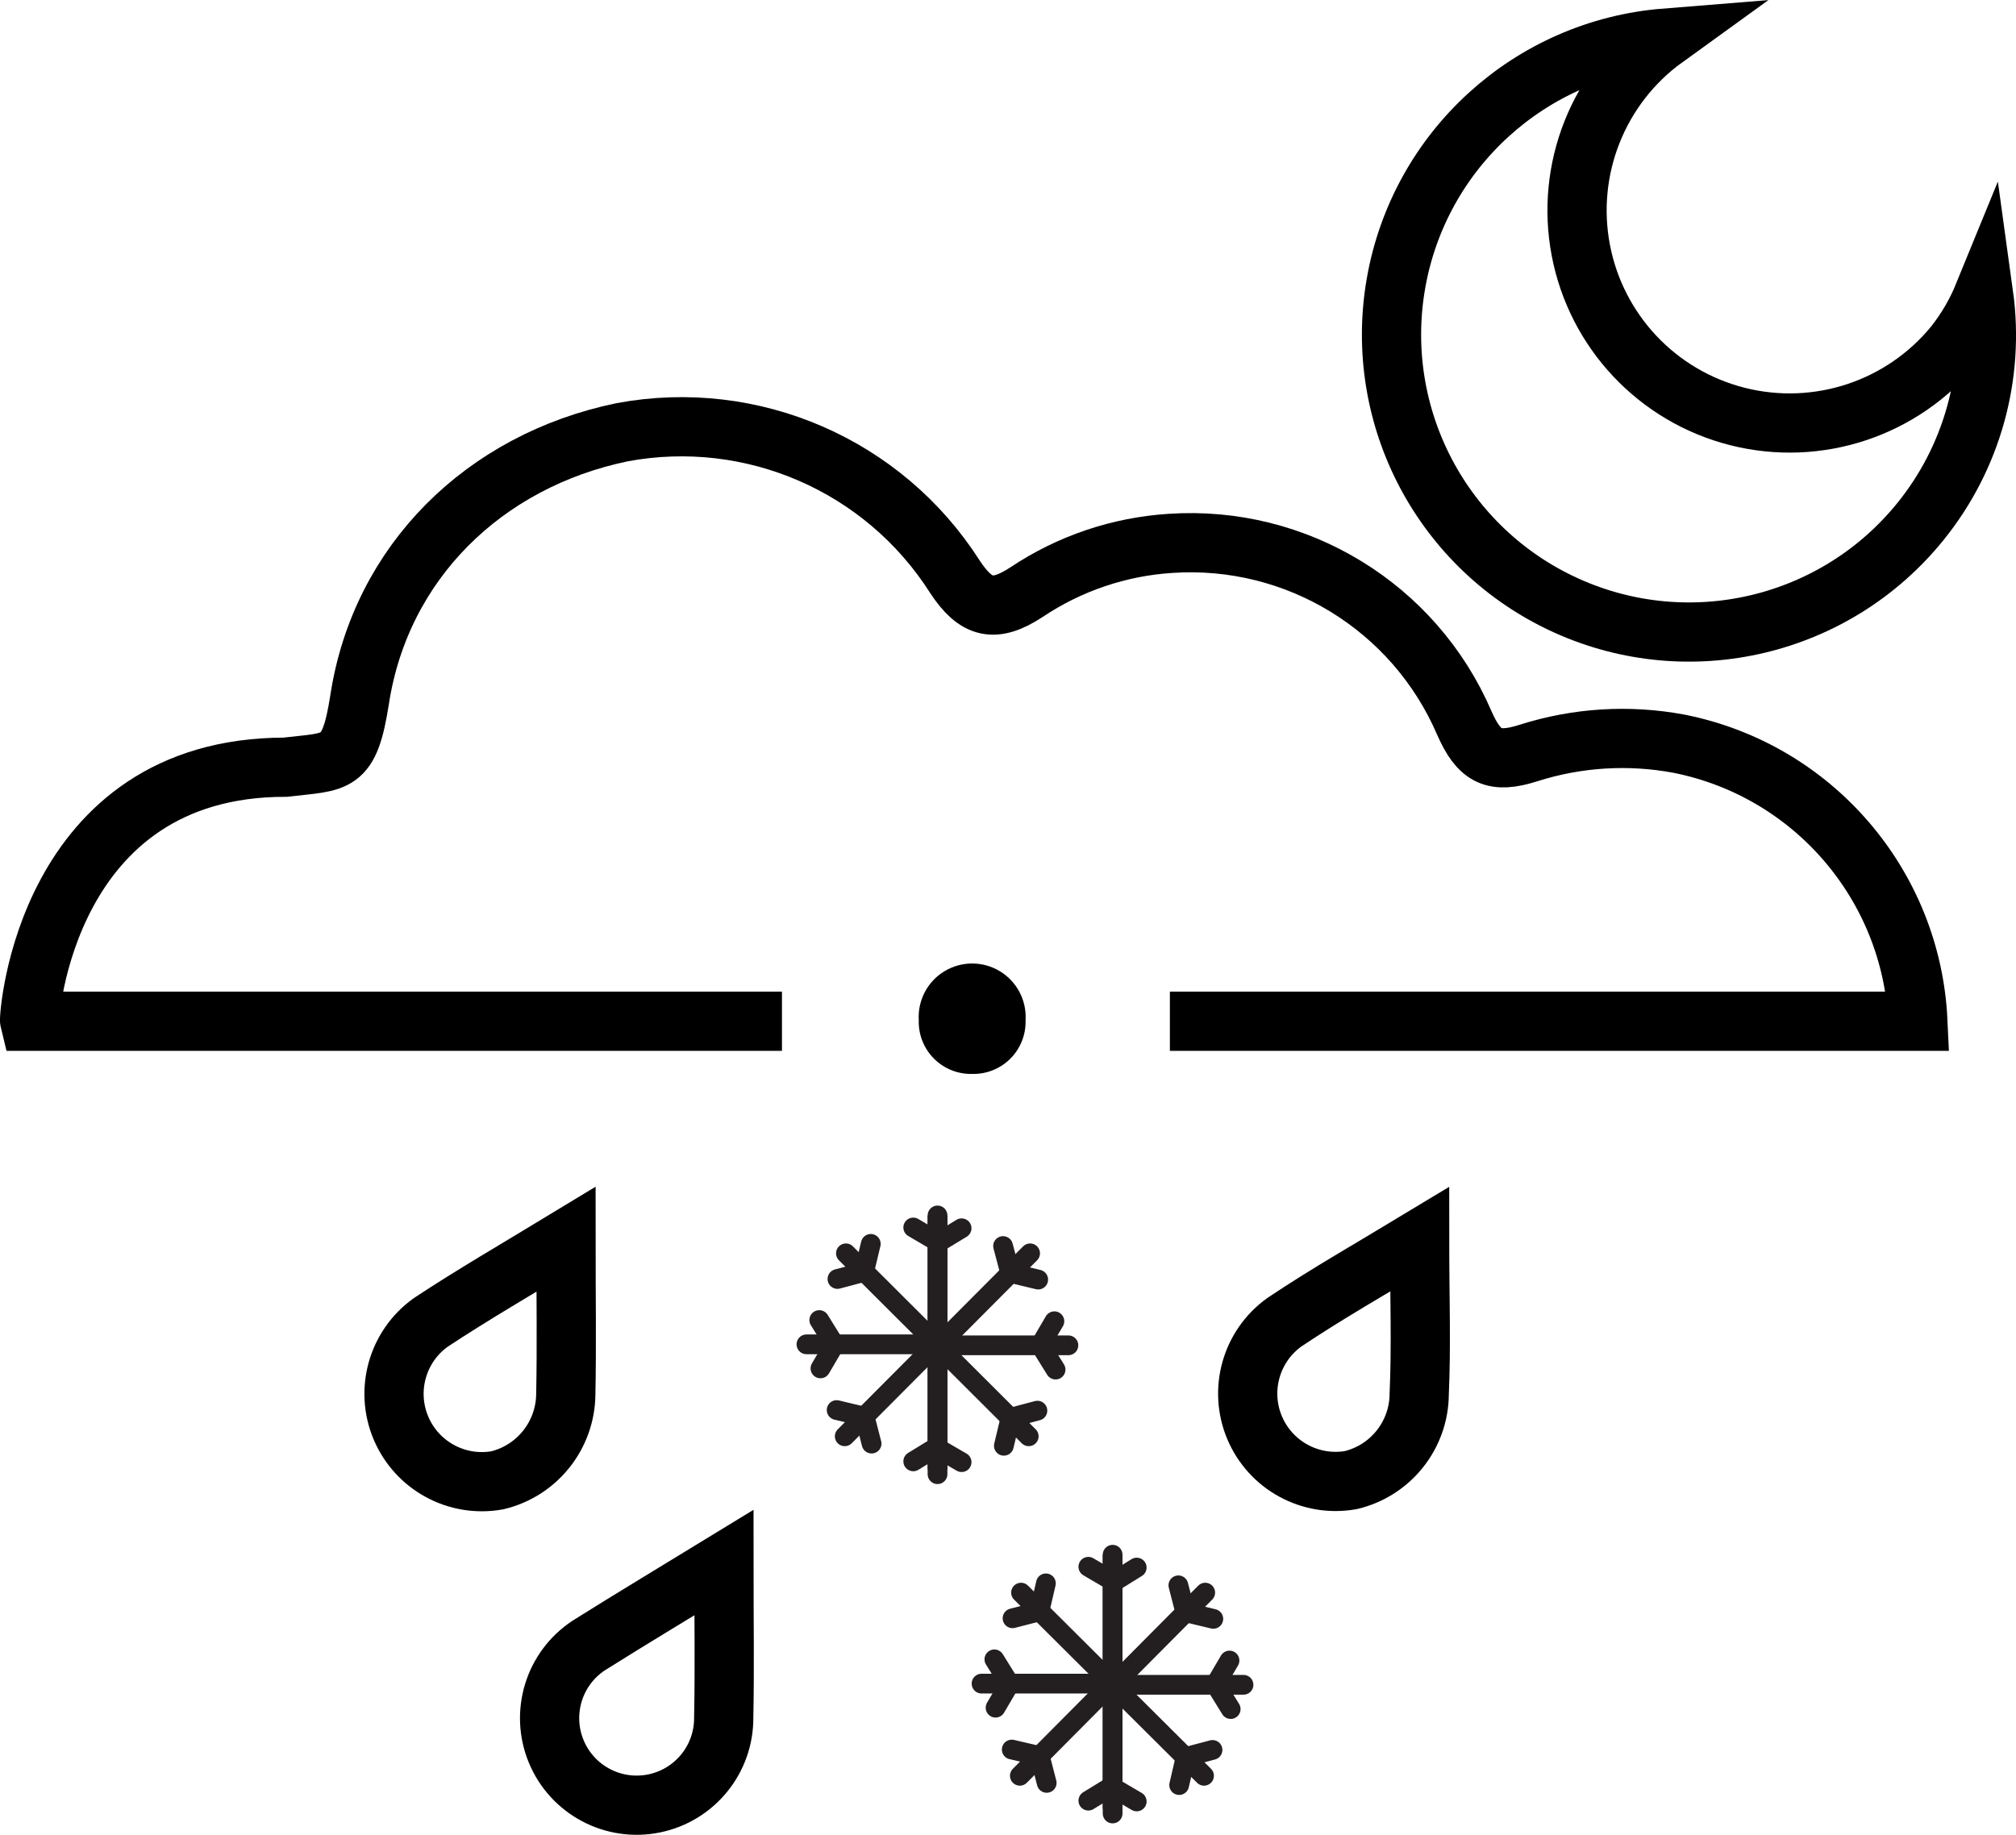
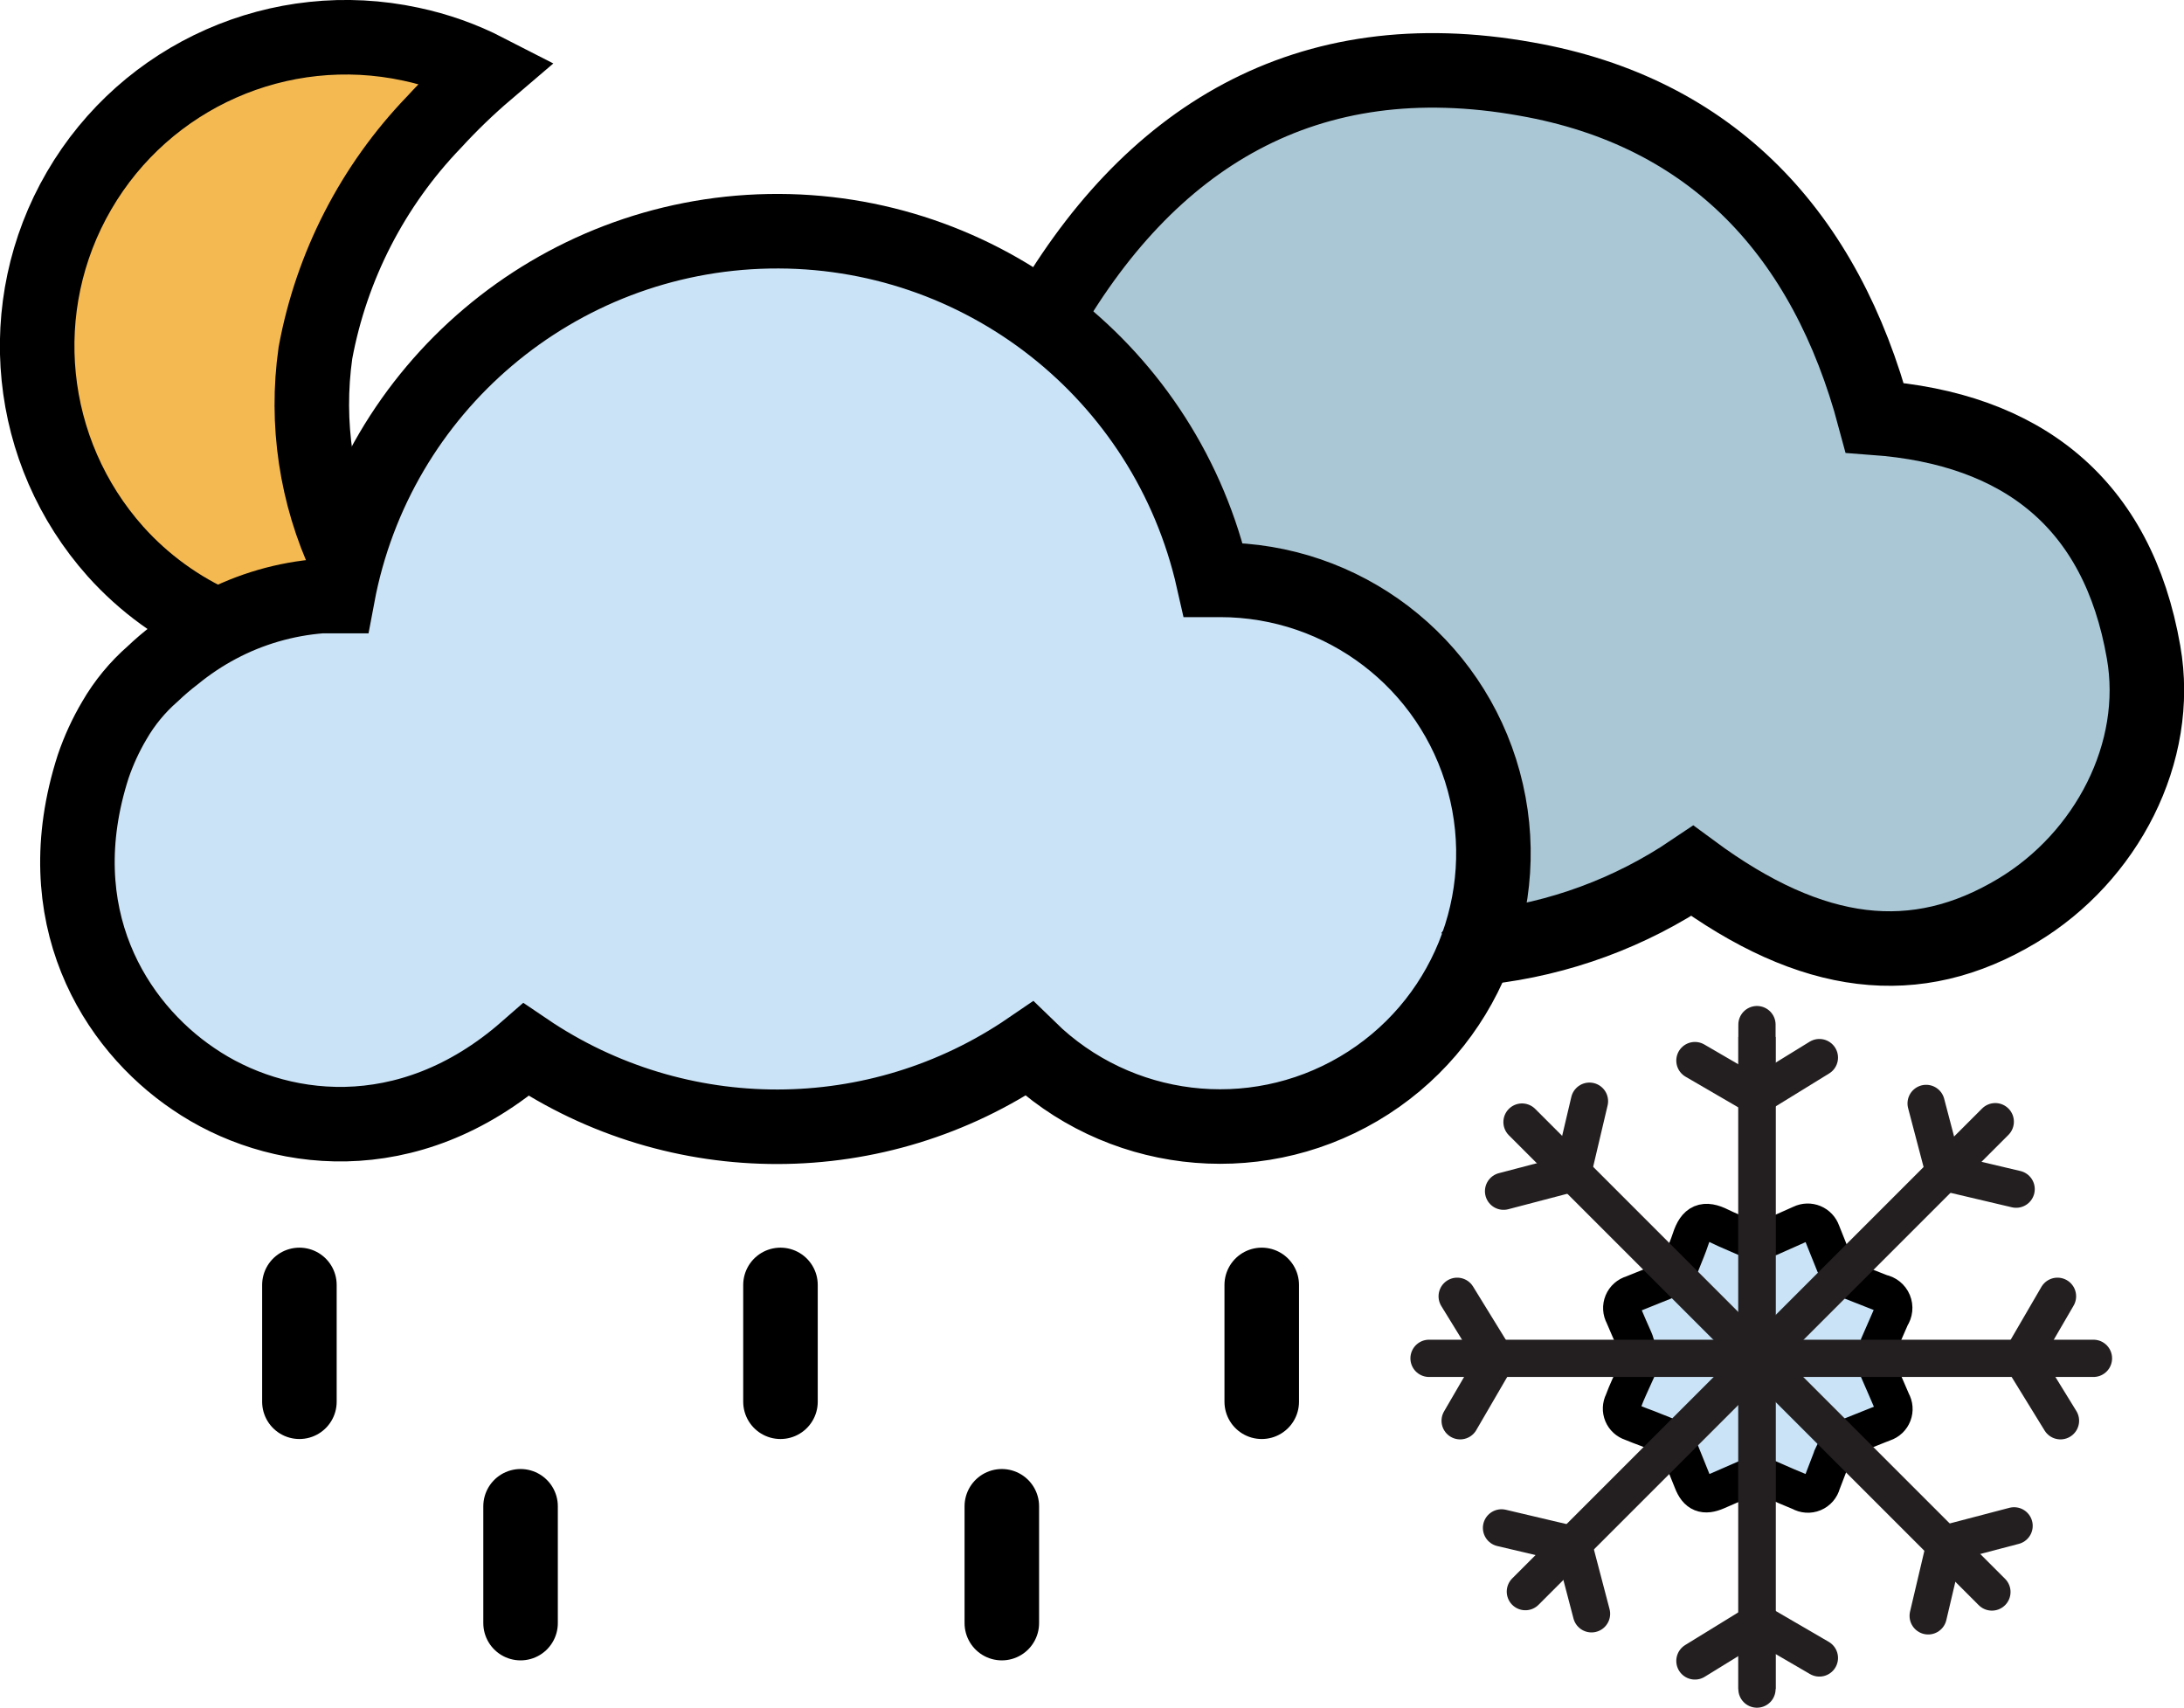
- <svg xmlns="http://www.w3.org/2000/svg" viewBox="0 0 102.12 92.94">
+ <svg xmlns="http://www.w3.org/2000/svg" viewBox="0 0 117.22 91.65">
  <defs>
-     <style>.cls-1,.cls-2,.cls-3{fill:none;stroke-miterlimit:10;}.cls-1,.cls-2{stroke:#231f20;}.cls-1{stroke-linecap:round;}.cls-3{stroke:#000;stroke-width:3px;}</style>
+     <style>.cls-1{fill:#cae3f6;}.cls-2{fill:#f5b952;}.cls-3{fill:#aac7d5;}.cls-4,.cls-5,.cls-6,.cls-7,.cls-8{fill:none;stroke-miterlimit:10;}.cls-4,.cls-5,.cls-6{stroke:#000;}.cls-4,.cls-5{stroke-width:4px;}.cls-5,.cls-8{stroke-linecap:round;}.cls-6,.cls-7,.cls-8{stroke-width:2px;}.cls-7,.cls-8{stroke:#231f20;}</style>
  </defs>
  <g id="Layer_2" data-name="Layer 2">
    <g id="Layer_1-2" data-name="Layer 1">
-       <line class="cls-1" x1="47.46" y1="62.99" x2="48.71" y2="62.23" />
-       <line class="cls-1" x1="48.71" y1="74.08" x2="47.49" y2="73.37" />
-       <line class="cls-1" x1="47.49" y1="68.16" x2="52.11" y2="72.77" />
-       <polyline class="cls-1" points="52.55 71.47 51.19 71.83 50.85 73.25" />
-       <line class="cls-1" x1="52.18" y1="63.5" x2="47.47" y2="68.23" />
-       <polyline class="cls-1" points="50.81 63.13 51.17 64.49 52.59 64.83" />
-       <line class="cls-1" x1="54.12" y1="68.16" x2="47.49" y2="68.16" />
-       <polyline class="cls-1" points="53.41 66.94 52.7 68.15 53.47 69.39" />
-       <line class="cls-2" x1="47.49" y1="74.45" x2="47.49" y2="61.58" />
-       <line class="cls-1" x1="47.49" y1="74.69" x2="47.49" y2="61.58" />
-       <line class="cls-1" x1="47.5" y1="73.28" x2="46.26" y2="74.04" />
-       <line class="cls-1" x1="46.26" y1="62.19" x2="47.47" y2="62.9" />
-       <line class="cls-1" x1="47.47" y1="68.11" x2="42.85" y2="63.5" />
-       <polyline class="cls-1" points="42.42 64.8 43.77 64.44 44.11 63.02" />
-       <line class="cls-1" x1="42.79" y1="72.77" x2="47.5" y2="68.04" />
-       <polyline class="cls-1" points="44.15 73.14 43.8 71.78 42.38 71.44" />
-       <line class="cls-1" x1="40.85" y1="68.11" x2="47.47" y2="68.11" />
-       <polyline class="cls-1" points="41.56 69.33 42.27 68.12 41.5 66.88" />
-       <line class="cls-1" x1="56.34" y1="80.19" x2="57.58" y2="79.42" />
-       <line class="cls-1" x1="57.58" y1="91.27" x2="56.37" y2="90.56" />
-       <line class="cls-1" x1="56.36" y1="85.36" x2="60.99" y2="89.97" />
-       <polyline class="cls-1" points="61.42 88.66 60.06 89.02 59.73 90.44" />
-       <line class="cls-1" x1="61.05" y1="80.69" x2="56.34" y2="85.43" />
-       <polyline class="cls-1" points="59.69 80.32 60.04 81.68 61.46 82.02" />
-       <line class="cls-1" x1="62.99" y1="85.36" x2="56.36" y2="85.36" />
-       <polyline class="cls-1" points="62.28 84.13 61.57 85.34 62.34 86.59" />
-       <line class="cls-2" x1="56.36" y1="91.64" x2="56.36" y2="78.77" />
-       <line class="cls-1" x1="56.36" y1="91.88" x2="56.36" y2="78.77" />
-       <line class="cls-1" x1="56.37" y1="90.47" x2="55.13" y2="91.23" />
-       <line class="cls-1" x1="55.13" y1="79.38" x2="56.34" y2="80.09" />
-       <line class="cls-1" x1="56.35" y1="85.3" x2="51.72" y2="80.69" />
-       <polyline class="cls-1" points="51.29 81.99 52.65 81.64 52.98 80.22" />
-       <line class="cls-1" x1="51.66" y1="89.97" x2="56.37" y2="85.23" />
-       <polyline class="cls-1" points="53.02 90.33 52.67 88.97 51.25 88.64" />
-       <line class="cls-1" x1="49.72" y1="85.3" x2="56.35" y2="85.3" />
-       <polyline class="cls-1" points="50.43 86.52 51.14 85.31 50.37 84.07" />
-       <path class="cls-3" d="M28.67,62.79C26.2,64.29,24,65.56,21.82,67a4.45,4.45,0,0,0,3.37,8,4.53,4.53,0,0,0,3.47-4.36C28.71,68.15,28.67,65.68,28.67,62.79Z" />
-       <path class="cls-3" d="M71.91,62.79c-2.48,1.5-4.72,2.77-6.85,4.2a4.45,4.45,0,0,0,3.36,8,4.51,4.51,0,0,0,3.47-4.36C72,68.15,71.91,65.68,71.91,62.79Z" />
-       <path class="cls-3" d="M36.67,79.17C34.2,80.68,32,82,29.82,83.37A4.41,4.41,0,1,0,36.66,87C36.71,84.54,36.67,82.06,36.67,79.17Z" />
-       <path class="cls-3" d="M59.26,51.74H97.15a15.05,15.05,0,0,0-12.1-14.06,15.63,15.63,0,0,0-7.62.47c-1.76.56-2.5.2-3.26-1.53a15.1,15.1,0,0,0-14.88-9.09A14.81,14.81,0,0,0,52,30c-1.62,1.06-2.55.86-3.63-.78A16.42,16.42,0,0,0,31.51,21.9c-7,1.45-12.22,6.6-13.29,13.52-.53,3.41-1.13,3.14-3.77,3.45-12.16,0-13,12.67-12.95,12.87H39.61" />
-       <path d="M49.24,54.41a2.64,2.64,0,0,1-2.7-2.72,2.71,2.71,0,1,1,5.41,0A2.64,2.64,0,0,1,49.24,54.41Z" />
-       <path class="cls-3" d="M99,17.47h0A10.77,10.77,0,1,1,84.35,1.93,15.07,15.07,0,1,0,97.29,26.41h0a15,15,0,0,0,3.19-11.48A10.56,10.56,0,0,1,99,17.47Z" />
+       <path class="cls-1" d="M101.55,75.11c-.21-.51-.44-1-.67-1.55V72l.62-1.43a.81.81,0,0,0-.53-1.26c-.47-.19-.94-.38-1.45-.57L98.4,67.6,97.76,66a.79.79,0,0,0-1.09-.44c-.28.11-.55.24-.83.36l-.72.32H93.54c-.42-.18-.82-.33-1.2-.52-.87-.44-1.31-.23-1.6.65-.13.41-.3.8-.47,1.23l-1.12,1.12-1.54.61a.79.79,0,0,0-.47,1.14c.18.43.38.87.57,1.3,0,.07.05.14.08.22l0,1.58c-.24.54-.47,1-.68,1.57a.77.77,0,0,0,.45,1.08l.85.33.78.31,1.06,1.08.58,1.45c.26.66.64.82,1.31.53l1.4-.61h1.56l.8.34.74.32a.79.79,0,0,0,1.15-.48l.51-1.33.1-.23,1.09-1.09,1.3-.51.31-.13A.77.77,0,0,0,101.55,75.11Z" />
+       <path class="cls-2" d="M18.58,30.42a19.63,19.63,0,0,1-1.65-11.06A24.25,24.25,0,0,1,23.29,7a33.66,33.66,0,0,1,2.84-2.74,16.28,16.28,0,0,0-4.08-1.45A16.57,16.57,0,0,0,6.2,30.05a16.23,16.23,0,0,0,5.51,4.05" />
+       <path class="cls-3" d="M78.5,51.76a1.23,1.23,0,0,1,.77-.46,25.05,25.05,0,0,0,11.14-4.11c6.44,4.75,12,5.41,17.45,2.13,4.78-2.85,7.7-8.49,6.76-13.84-1.38-8-6.52-12-14.43-12.58C97.55,13.06,91.52,6.48,81.48,4.69c-11.75-2.1-20.3,3.05-26,13.23" />
+       <path class="cls-1" d="M65.05,31.57l-.35,0a24,24,0,0,0-47,.87c-.29,0-.58,0-.87,0a14,14,0,0,0-5.53,1.59,14.44,14.44,0,0,0-2.36,1.57,14.21,14.21,0,0,0-1.17,1.05A10.26,10.26,0,0,0,5.7,39.2a13.49,13.49,0,0,0-1.13,2.4C2,49.55,5.73,55.51,10,58.36s11.5,4,17.85-1.57a24,24,0,0,0,27,0A14.67,14.67,0,1,0,65.05,31.57Z" />
+       <path class="cls-4" d="M18.58,30a19.63,19.63,0,0,1-1.65-11.06A24.21,24.21,0,0,1,23.29,6.56a32.14,32.14,0,0,1,2.84-2.74,16.28,16.28,0,0,0-4.08-1.45A16.57,16.57,0,0,0,6.2,29.6a16.23,16.23,0,0,0,5.51,4" />
+       <path class="cls-4" d="M78.93,51.31a1.29,1.29,0,0,1,.77-.47,24.84,24.84,0,0,0,11.13-4.1c6.44,4.75,12,5.41,17.45,2.13C113.06,46,116,40.38,115.05,35c-1.39-8-6.53-12-14.43-12.58C98,12.61,91.94,6,81.9,4.24c-11.74-2.1-20.29,3.05-26,13.23" />
+       <path class="cls-4" d="M65.48,31.12l-.36,0a24,24,0,0,0-47,.87l-.87,0a14.06,14.06,0,0,0-5.52,1.6,14.44,14.44,0,0,0-2.36,1.57,14.06,14.06,0,0,0-1.17,1,9.89,9.89,0,0,0-2.06,2.5A13.24,13.24,0,0,0,5,41.14c-2.57,8,1.16,13.91,5.38,16.76,4.38,3,11.5,4,17.86-1.56a24,24,0,0,0,27-.05A14.67,14.67,0,1,0,65.48,31.12Z" />
+       <line class="cls-5" x1="67.72" y1="68.96" x2="67.72" y2="75.23" />
+       <line class="cls-5" x1="41.89" y1="68.96" x2="41.89" y2="75.23" />
+       <line class="cls-5" x1="16.07" y1="68.96" x2="16.07" y2="75.23" />
+       <line class="cls-5" x1="53.77" y1="80.84" x2="53.77" y2="87.11" />
+       <line class="cls-5" x1="27.94" y1="80.84" x2="27.94" y2="87.11" />
+       <path class="cls-6" d="M101.55,75.23c-.21-.51-.44-1-.67-1.54V72.08l.62-1.42a.82.82,0,0,0-.53-1.27l-1.45-.57-1.11-1.1c-.23-.56-.43-1.09-.64-1.6a.79.79,0,0,0-1.09-.45l-.83.37-.72.32H93.54c-.42-.19-.82-.34-1.2-.53-.87-.44-1.31-.23-1.6.66-.13.4-.3.79-.47,1.22l-1.12,1.12-1.54.62a.78.78,0,0,0-.47,1.13c.18.44.38.87.57,1.31a1.77,1.77,0,0,1,.08.22l0,1.57c-.24.54-.47,1-.68,1.57a.77.77,0,0,0,.45,1.08c.28.12.56.22.85.33l.78.31,1.06,1.09.58,1.44c.26.67.64.82,1.31.53l1.4-.61h1.56l.8.35.74.31a.78.78,0,0,0,1.15-.48l.51-1.33c0-.05.05-.11.1-.22L99.51,77l1.3-.52.31-.12A.78.78,0,0,0,101.55,75.23Z" />
+       <line class="cls-7" x1="94.3" y1="55.65" x2="94.3" y2="90.65" />
+       <line class="cls-8" x1="94.3" y1="54.99" x2="94.3" y2="90.65" />
+       <polyline class="cls-8" points="90.97 56.92 94.27 58.84 97.65 56.76" />
+       <polyline class="cls-8" points="97.65 88.98 94.35 87.06 90.97 89.14" />
+       <line class="cls-8" x1="81.69" y1="60.22" x2="106.91" y2="85.44" />
+       <polyline class="cls-8" points="80.7 63.93 84.4 62.96 85.31 59.1" />
+       <polyline class="cls-8" points="108.1 81.89 104.4 82.86 103.49 86.72" />
+       <line class="cls-8" x1="107.09" y1="60.2" x2="81.87" y2="85.42" />
+       <polyline class="cls-8" points="103.38 59.22 104.35 62.91 108.21 63.82" />
+       <polyline class="cls-8" points="85.42 86.61 84.45 82.91 80.59 82" />
+       <line class="cls-8" x1="112.36" y1="72.9" x2="76.7" y2="72.9" />
+       <polyline class="cls-8" points="110.43 69.57 108.51 72.87 110.59 76.25" />
+       <polyline class="cls-8" points="78.37 76.25 80.29 72.95 78.21 69.57" />
    </g>
  </g>
</svg>
